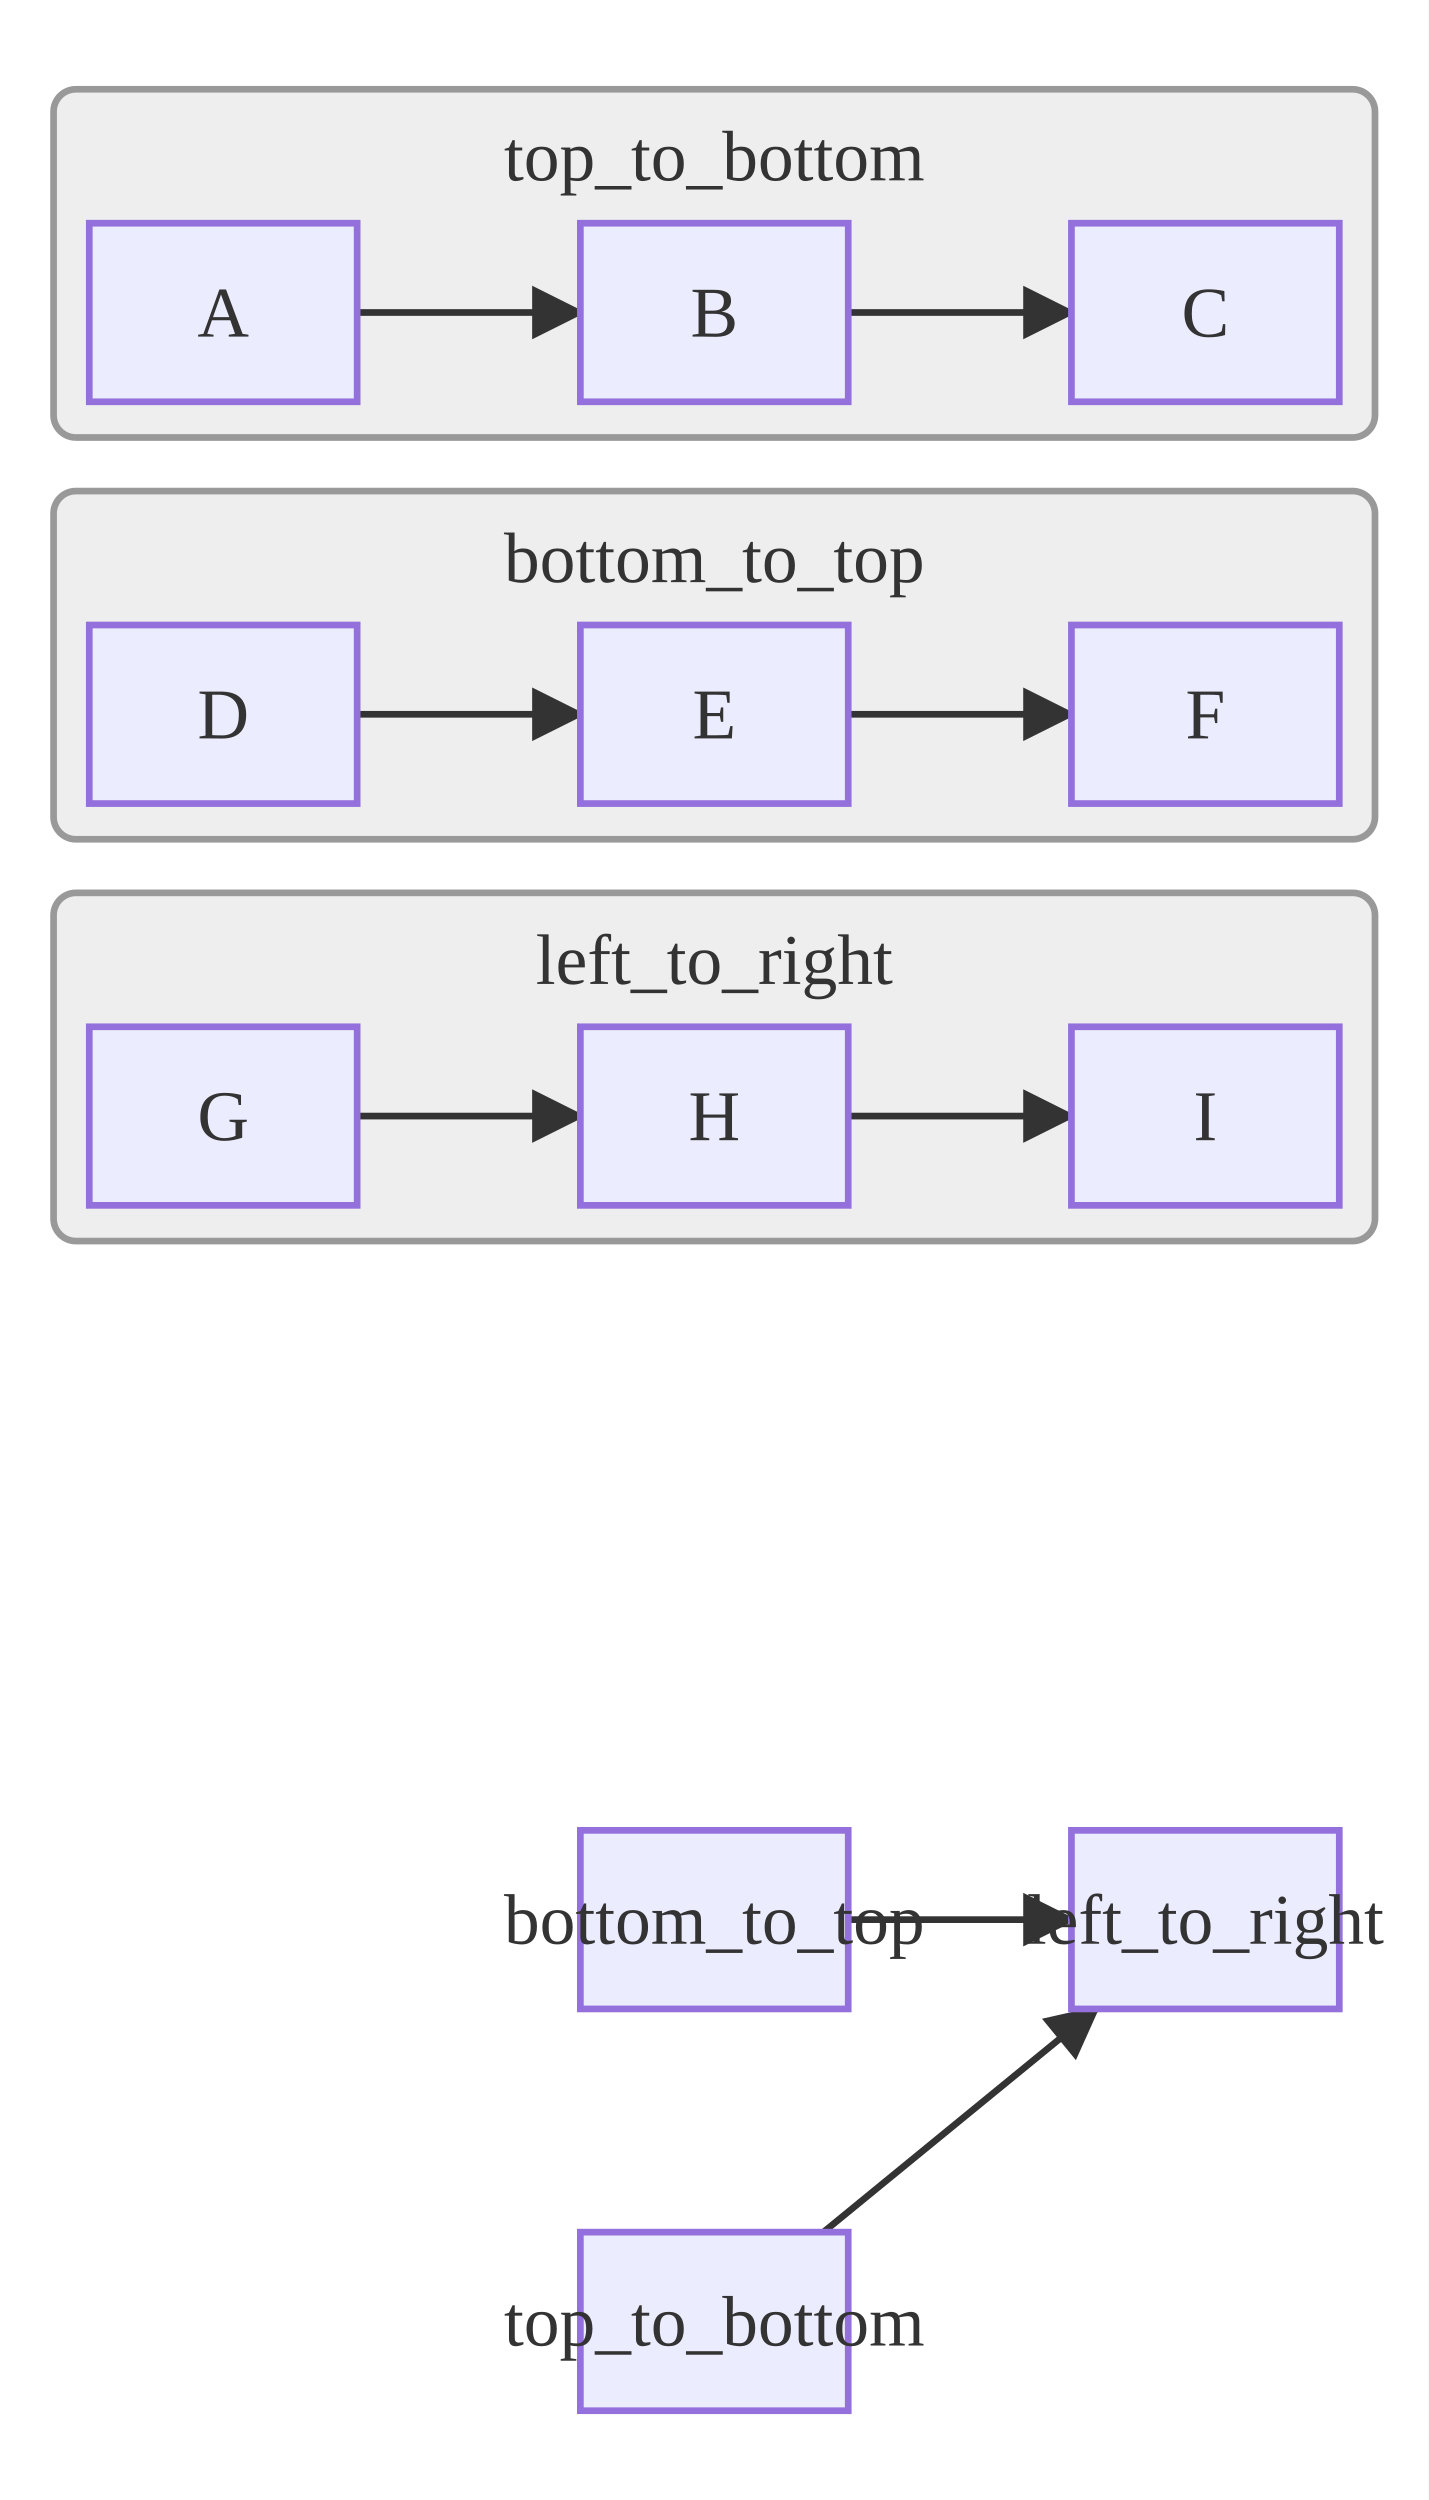
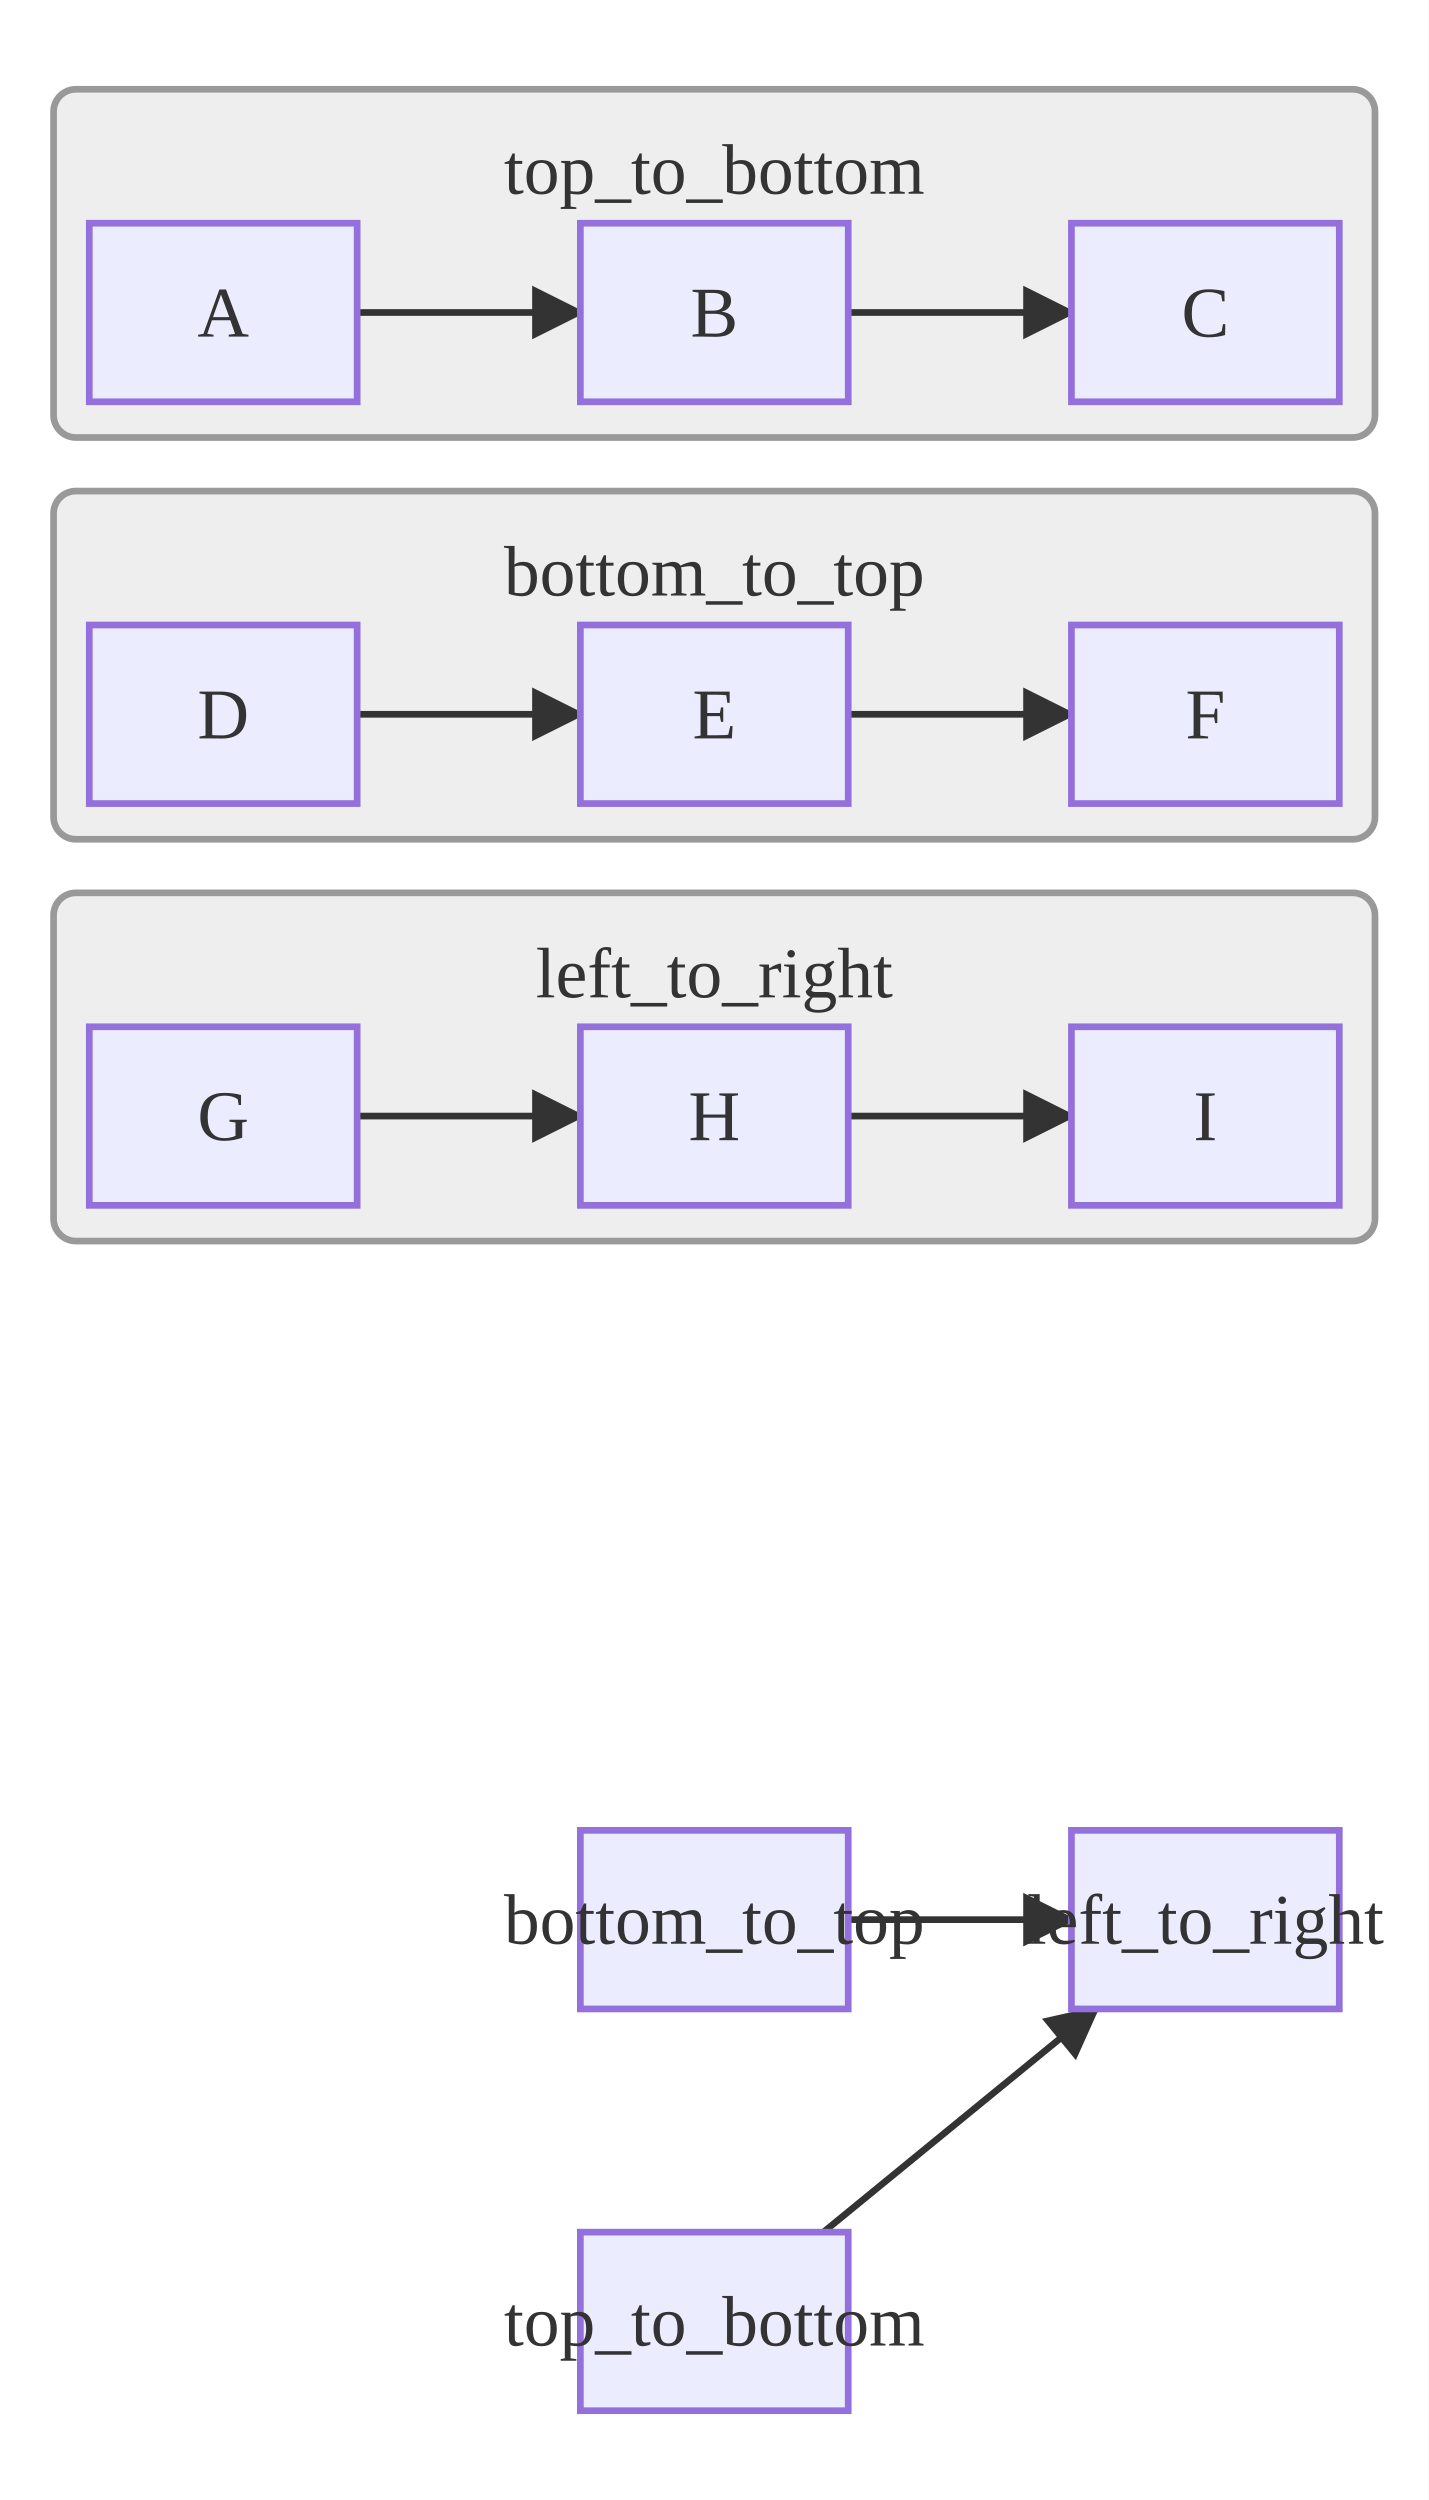
<svg xmlns="http://www.w3.org/2000/svg" viewBox="0 0 320.00 560.00">
  <defs>
    <marker id="arrow-arrow-solid" viewBox="0 0 10 10" refX="9.00" refY="5.00" markerWidth="8.00" markerHeight="8.00" orient="auto">
      <polygon points="0,0 10,5 0,10" style="fill:#333" />
    </marker>
  </defs>
  <rect x="0.00" y="0.00" width="320.00" height="560.00" style="fill:#fff;stroke:none" />
  <g transform="translate(0,30.00)">
    <g id="top_to_bottom">
      <rect x="12.00" y="-10.00" width="296.00" height="78.00" rx="5.00" ry="5.00" style="fill:#eee;stroke:#999;stroke-width:1.50" />
-       <text x="160.00" y="5.00" text-anchor="middle" dominant-baseline="central" font-size="16.00" style="fill:#333;font-size:16.00px">top_to_bottom</text>
+       <text x="160.00" y="8.00" text-anchor="middle" dominant-baseline="central" font-size="16.00" style="fill:#333;font-size:16.00px">top_to_bottom</text>
    </g>
    <g id="bottom_to_top">
      <rect x="12.00" y="80.00" width="296.00" height="78.00" rx="5.00" ry="5.00" style="fill:#eee;stroke:#999;stroke-width:1.50" />
-       <text x="160.00" y="95.00" text-anchor="middle" dominant-baseline="central" font-size="16.00" style="fill:#333;font-size:16.00px">bottom_to_top</text>
+       <text x="160.00" y="98.00" text-anchor="middle" dominant-baseline="central" font-size="16.00" style="fill:#333;font-size:16.00px">bottom_to_top</text>
    </g>
    <g id="left_to_right">
      <rect x="12.00" y="170.00" width="296.00" height="78.00" rx="5.00" ry="5.00" style="fill:#eee;stroke:#999;stroke-width:1.50" />
-       <text x="160.00" y="185.00" text-anchor="middle" dominant-baseline="central" font-size="16.00" style="fill:#333;font-size:16.00px">left_to_right</text>
+       <text x="160.00" y="188.00" text-anchor="middle" dominant-baseline="central" font-size="16.00" style="fill:#333;font-size:16.00px">left_to_right</text>
    </g>
    <line x1="80.00" y1="40.00" x2="130.00" y2="40.00" style="stroke:#333;stroke-width:1.5;fill:none" marker-end="url(#arrow-arrow-solid)" />
    <line x1="190.00" y1="40.00" x2="240.00" y2="40.00" style="stroke:#333;stroke-width:1.5;fill:none" marker-end="url(#arrow-arrow-solid)" />
    <line x1="80.00" y1="130.00" x2="130.00" y2="130.00" style="stroke:#333;stroke-width:1.5;fill:none" marker-end="url(#arrow-arrow-solid)" />
    <line x1="190.00" y1="130.00" x2="240.00" y2="130.00" style="stroke:#333;stroke-width:1.5;fill:none" marker-end="url(#arrow-arrow-solid)" />
    <line x1="80.00" y1="220.00" x2="130.00" y2="220.00" style="stroke:#333;stroke-width:1.5;fill:none" marker-end="url(#arrow-arrow-solid)" />
    <line x1="190.00" y1="220.00" x2="240.00" y2="220.00" style="stroke:#333;stroke-width:1.5;fill:none" marker-end="url(#arrow-arrow-solid)" />
    <line x1="190.00" y1="400.00" x2="240.00" y2="400.00" style="stroke:#333;stroke-width:1.5;fill:none" marker-end="url(#arrow-arrow-solid)" />
    <line x1="184.44" y1="470.00" x2="245.56" y2="420.00" style="stroke:#333;stroke-width:1.5;fill:none" marker-end="url(#arrow-arrow-solid)" />
    <rect x="130.00" y="470.00" width="60.00" height="40.00" style="fill:#ECECFF;stroke:#9370DB;stroke-width:1.50" />
    <text x="160.00" y="490.00" text-anchor="middle" dominant-baseline="central" font-size="16.00" style="fill:#333;font-size:16.00px">top_to_bottom</text>
    <rect x="240.00" y="380.00" width="60.00" height="40.00" style="fill:#ECECFF;stroke:#9370DB;stroke-width:1.50" />
    <text x="270.00" y="400.00" text-anchor="middle" dominant-baseline="central" font-size="16.00" style="fill:#333;font-size:16.00px">left_to_right</text>
    <rect x="130.00" y="380.00" width="60.00" height="40.00" style="fill:#ECECFF;stroke:#9370DB;stroke-width:1.50" />
    <text x="160.00" y="400.00" text-anchor="middle" dominant-baseline="central" font-size="16.00" style="fill:#333;font-size:16.00px">bottom_to_top</text>
    <rect x="20.00" y="20.00" width="60.00" height="40.00" style="fill:#ECECFF;stroke:#9370DB;stroke-width:1.50" />
    <text x="50.00" y="40.00" text-anchor="middle" dominant-baseline="central" font-size="16.00" style="fill:#333;font-size:16.00px">A</text>
    <rect x="130.00" y="20.00" width="60.00" height="40.00" style="fill:#ECECFF;stroke:#9370DB;stroke-width:1.50" />
    <text x="160.00" y="40.00" text-anchor="middle" dominant-baseline="central" font-size="16.00" style="fill:#333;font-size:16.00px">B</text>
    <rect x="240.00" y="20.00" width="60.00" height="40.00" style="fill:#ECECFF;stroke:#9370DB;stroke-width:1.50" />
    <text x="270.00" y="40.00" text-anchor="middle" dominant-baseline="central" font-size="16.00" style="fill:#333;font-size:16.00px">C</text>
    <rect x="20.00" y="110.00" width="60.00" height="40.00" style="fill:#ECECFF;stroke:#9370DB;stroke-width:1.50" />
    <text x="50.00" y="130.00" text-anchor="middle" dominant-baseline="central" font-size="16.00" style="fill:#333;font-size:16.00px">D</text>
    <rect x="130.00" y="110.00" width="60.00" height="40.00" style="fill:#ECECFF;stroke:#9370DB;stroke-width:1.50" />
    <text x="160.00" y="130.00" text-anchor="middle" dominant-baseline="central" font-size="16.00" style="fill:#333;font-size:16.00px">E</text>
    <rect x="240.00" y="110.00" width="60.00" height="40.00" style="fill:#ECECFF;stroke:#9370DB;stroke-width:1.50" />
    <text x="270.00" y="130.00" text-anchor="middle" dominant-baseline="central" font-size="16.00" style="fill:#333;font-size:16.00px">F</text>
    <rect x="20.00" y="200.00" width="60.00" height="40.00" style="fill:#ECECFF;stroke:#9370DB;stroke-width:1.50" />
    <text x="50.00" y="220.00" text-anchor="middle" dominant-baseline="central" font-size="16.00" style="fill:#333;font-size:16.00px">G</text>
    <rect x="130.00" y="200.00" width="60.00" height="40.00" style="fill:#ECECFF;stroke:#9370DB;stroke-width:1.50" />
    <text x="160.00" y="220.00" text-anchor="middle" dominant-baseline="central" font-size="16.00" style="fill:#333;font-size:16.00px">H</text>
    <rect x="240.00" y="200.00" width="60.00" height="40.00" style="fill:#ECECFF;stroke:#9370DB;stroke-width:1.50" />
    <text x="270.00" y="220.00" text-anchor="middle" dominant-baseline="central" font-size="16.00" style="fill:#333;font-size:16.00px">I</text>
  </g>
</svg>
